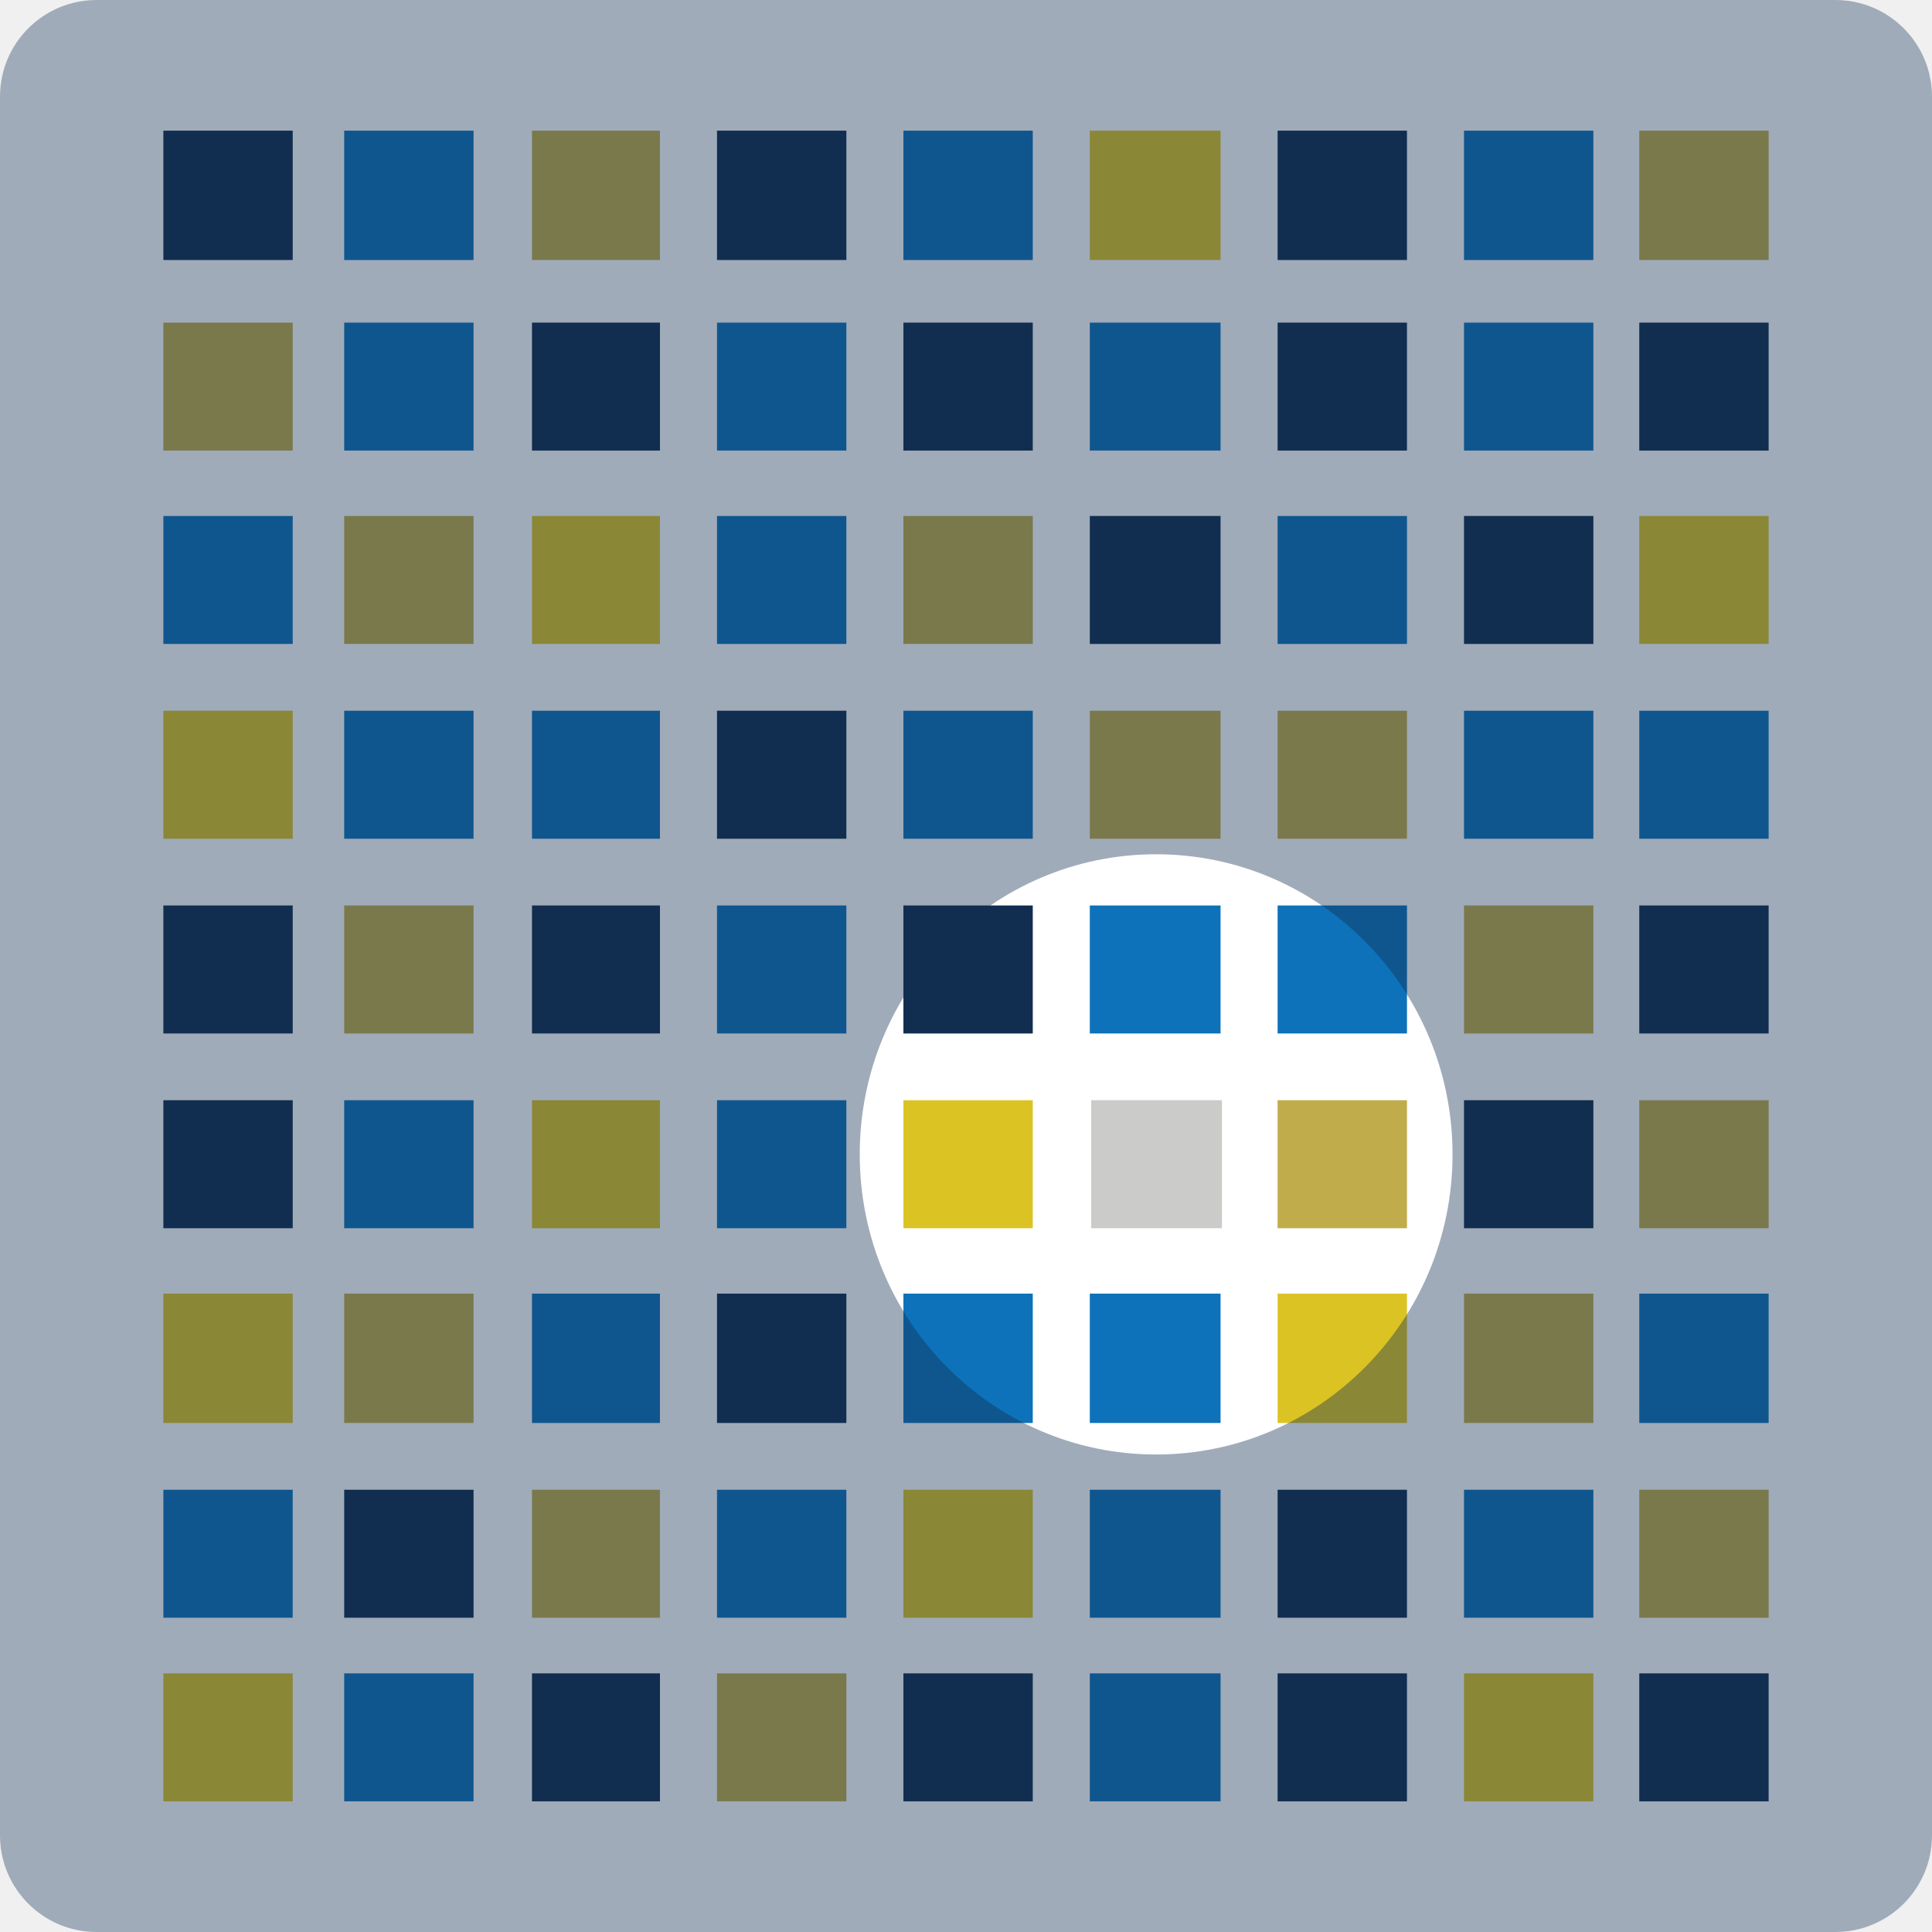
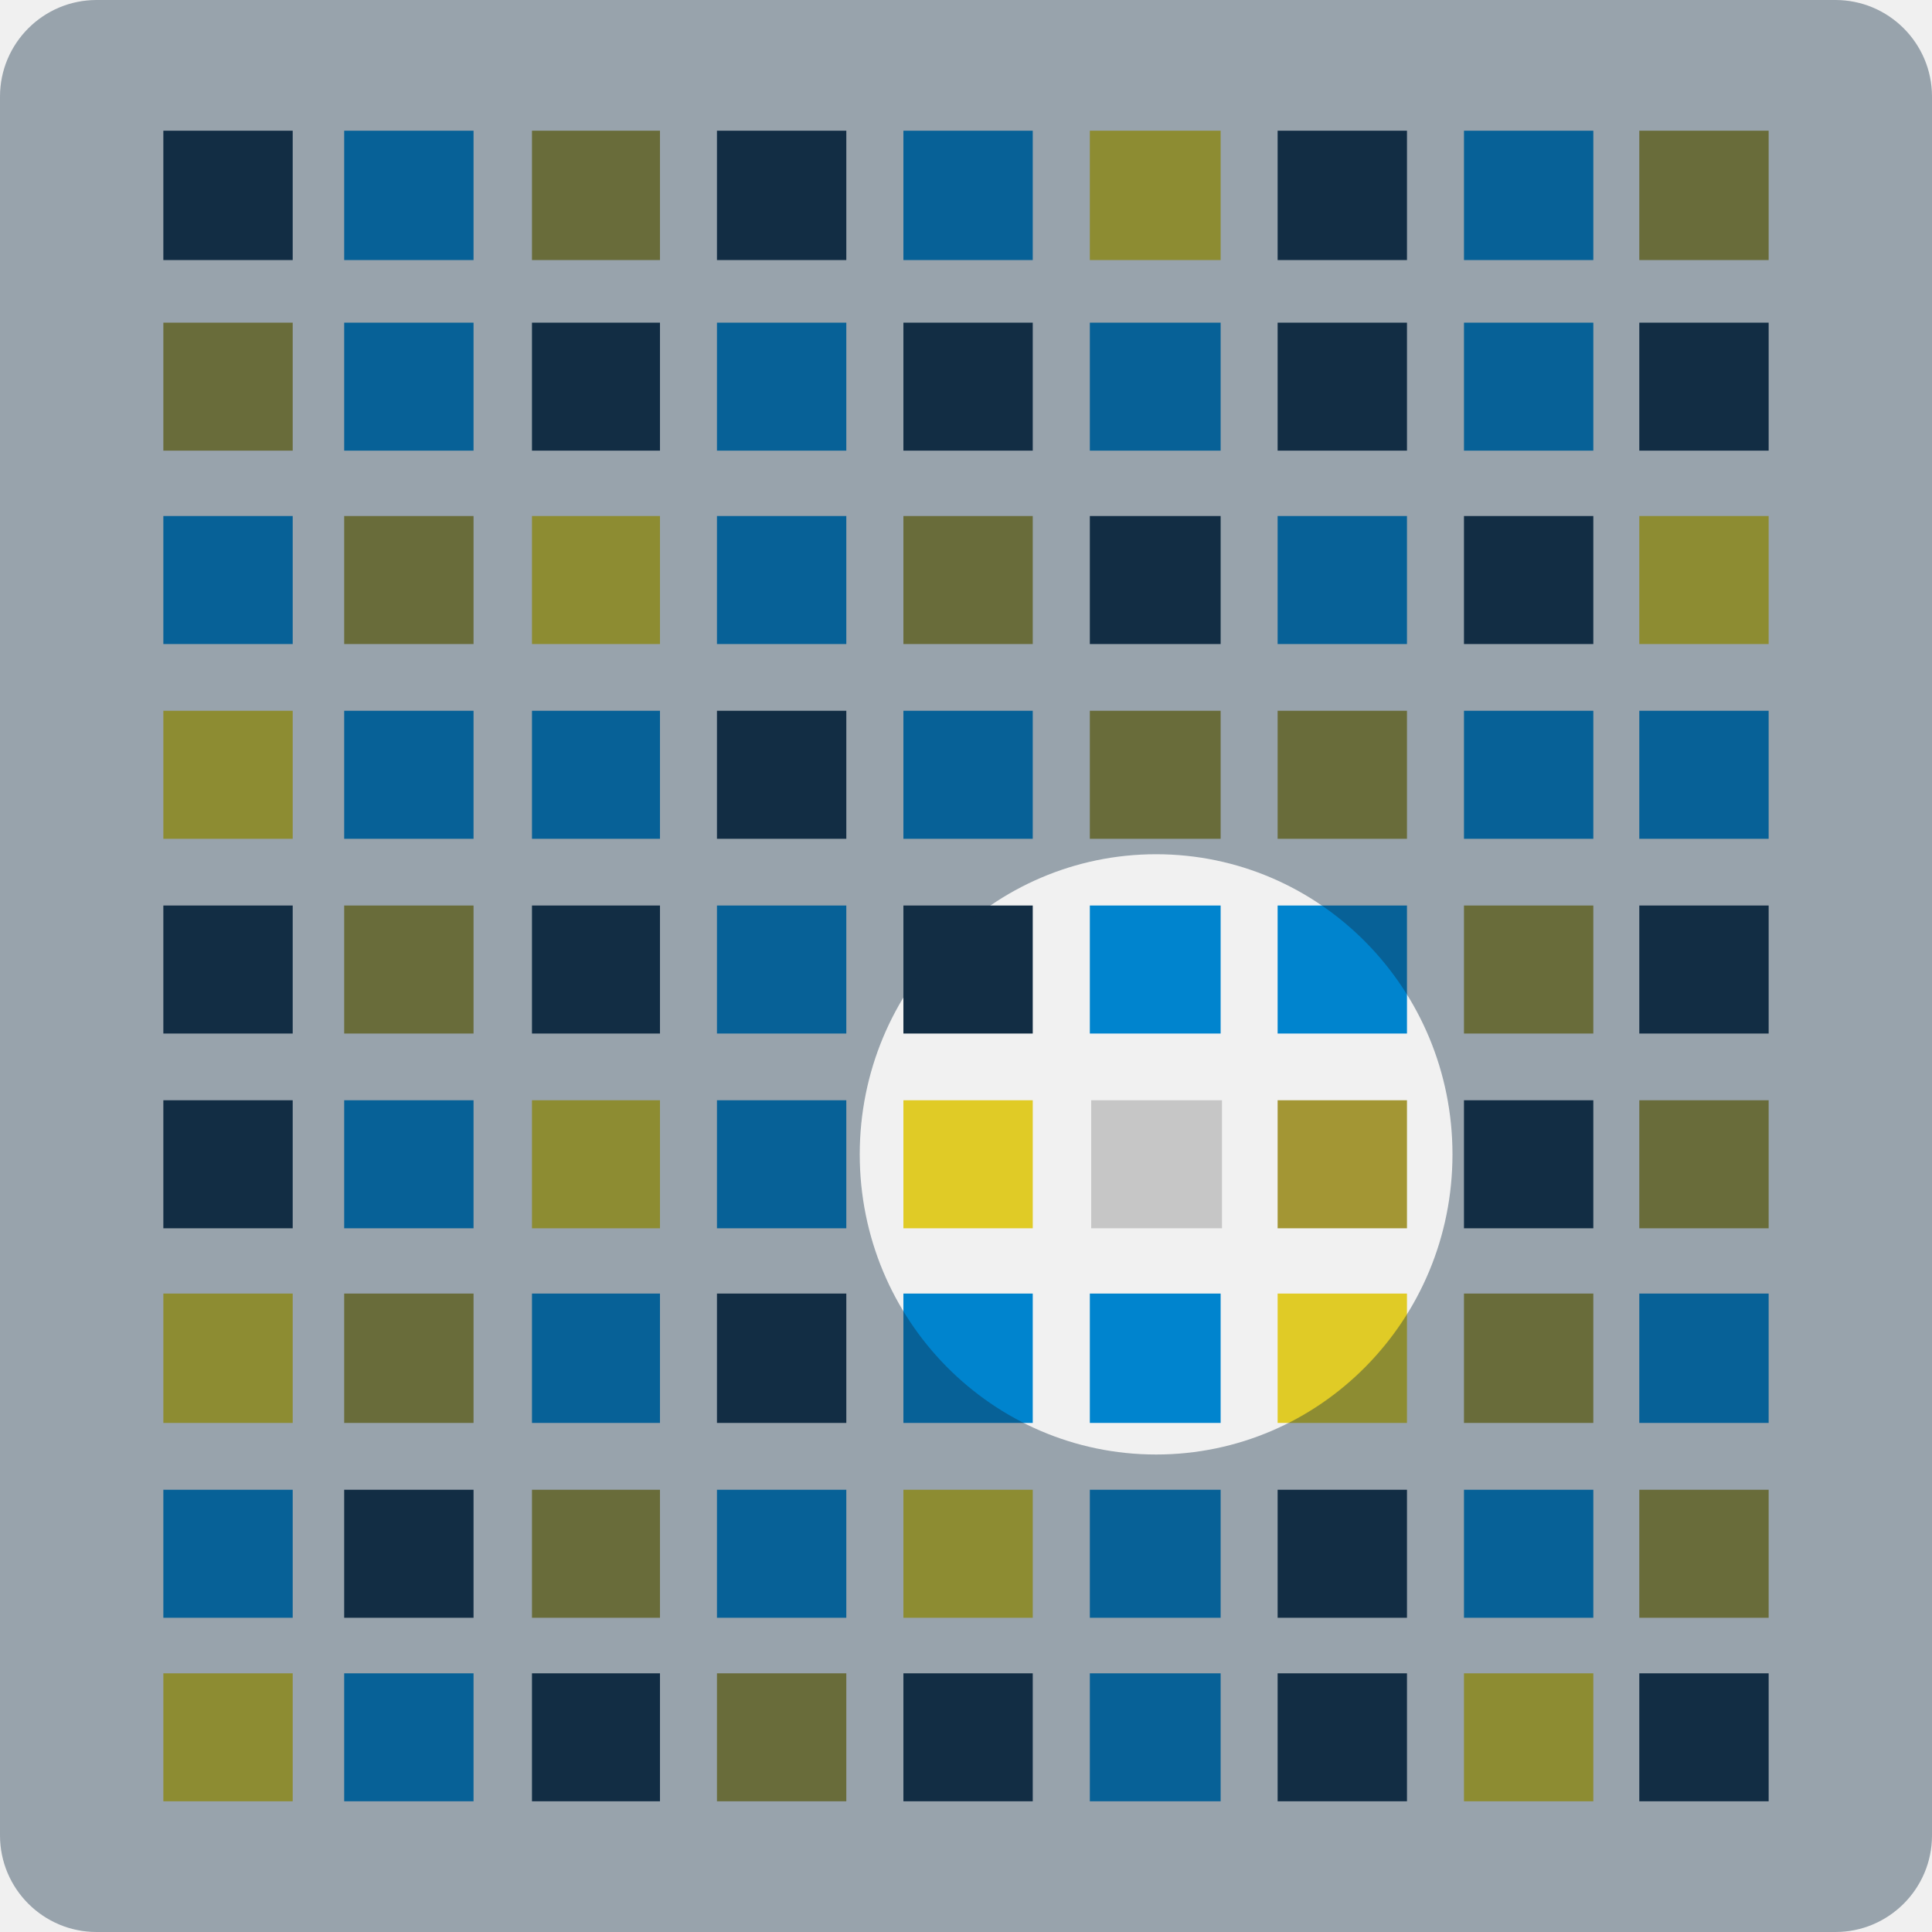
- <svg xmlns="http://www.w3.org/2000/svg" id="Layer_1" data-name="Layer 1" viewBox="0 0 2000 2000">
-   <defs>
-     <style>.cls-1{fill:none;}.cls-2{clip-path:url(#clip-path);}.cls-3{fill:#fff;}.cls-4{fill:#0d72b9;}.cls-5,.cls-9{fill:#112e50;}.cls-6{fill:#dbc324;}.cls-7{fill:#c0ac4a;}.cls-8{fill:#cbcbca;}.cls-9{opacity:0.4;}</style>
-     <clipPath id="clip-path">
-       <rect class="cls-1" width="2000" height="2000" rx="100" ry="100" />
-     </clipPath>
-   </defs>
-   <g class="cls-2">
-     <rect class="cls-3" width="2000" height="2000" />
-     <rect class="cls-4" x="1515.53" y="333.99" width="133.92" height="132.48" />
-     <rect class="cls-5" x="1322.57" y="1542.17" width="133.92" height="132.48" />
-     <rect class="cls-4" x="1128.16" y="1542.17" width="135.36" height="132.48" />
-     <rect class="cls-6" x="935.2" y="1542.17" width="133.92" height="132.48" />
-     <rect class="cls-4" x="742.24" y="1542.17" width="133.92" height="132.48" />
-     <rect class="cls-7" x="550.71" y="1542.17" width="132.48" height="132.48" />
-     <rect class="cls-5" x="356.31" y="1542.17" width="133.92" height="132.48" />
-     <rect class="cls-5" x="1515.53" y="534.15" width="133.92" height="132.48" />
-     <rect class="cls-6" x="1322.57" y="1339.13" width="133.92" height="133.92" />
-     <rect class="cls-4" x="1128.16" y="1339.13" width="135.36" height="133.92" />
-     <rect class="cls-8" x="1129.6" y="1138.96" width="135.36" height="132.48" />
-     <rect class="cls-4" x="1128.16" y="937.36" width="135.36" height="132.48" />
-     <rect class="cls-4" x="935.2" y="1339.13" width="133.92" height="133.92" />
-     <rect class="cls-5" x="742.24" y="1339.13" width="133.92" height="133.92" />
-     <rect class="cls-4" x="550.71" y="1339.13" width="132.48" height="133.92" />
-     <rect class="cls-7" x="356.31" y="1339.13" width="133.92" height="133.92" />
-     <rect class="cls-4" x="1515.53" y="735.76" width="133.92" height="132.48" />
-     <rect class="cls-7" x="1322.57" y="1138.96" width="133.92" height="132.48" />
-     <rect class="cls-6" x="935.2" y="1138.96" width="133.92" height="132.48" />
-     <rect class="cls-4" x="742.24" y="1138.96" width="133.92" height="132.48" />
-     <rect class="cls-6" x="550.71" y="1138.96" width="132.48" height="132.48" />
-     <rect class="cls-4" x="356.31" y="1138.96" width="133.92" height="132.48" />
-     <rect class="cls-7" x="1515.53" y="937.36" width="133.92" height="132.48" />
-     <rect class="cls-4" x="1322.57" y="937.36" width="133.92" height="132.48" />
-     <rect class="cls-5" x="935.2" y="937.36" width="133.92" height="132.48" />
-     <rect class="cls-4" x="742.24" y="937.36" width="133.92" height="132.48" />
-     <rect class="cls-5" x="550.71" y="937.36" width="132.48" height="132.48" />
-     <rect class="cls-7" x="356.31" y="937.36" width="133.92" height="132.48" />
-     <rect class="cls-5" x="1515.53" y="1138.96" width="133.92" height="132.48" />
-     <rect class="cls-7" x="1322.57" y="735.76" width="133.92" height="132.48" />
-     <rect class="cls-7" x="1128.16" y="735.76" width="135.36" height="132.48" />
-     <rect class="cls-4" x="935.2" y="735.76" width="133.92" height="132.48" />
-     <rect class="cls-5" x="742.24" y="735.76" width="133.92" height="132.48" />
-     <rect class="cls-4" x="550.71" y="735.76" width="132.48" height="132.48" />
-     <rect class="cls-4" x="356.31" y="735.76" width="133.92" height="132.48" />
-     <rect class="cls-7" x="1515.53" y="1339.13" width="133.92" height="133.92" />
-     <rect class="cls-4" x="1322.57" y="534.15" width="133.92" height="132.48" />
-     <rect class="cls-5" x="1128.16" y="534.15" width="135.36" height="132.48" />
-     <rect class="cls-7" x="935.2" y="534.15" width="133.92" height="132.48" />
-     <rect class="cls-4" x="742.24" y="534.15" width="133.92" height="132.48" />
-     <rect class="cls-6" x="550.71" y="534.15" width="132.48" height="132.48" />
-     <rect class="cls-7" x="356.31" y="534.15" width="133.92" height="132.48" />
-     <rect class="cls-4" x="1515.53" y="1542.17" width="133.92" height="132.48" />
-     <rect class="cls-5" x="1322.57" y="333.99" width="133.92" height="132.48" />
-     <rect class="cls-4" x="1128.16" y="333.99" width="135.36" height="132.48" />
-     <rect class="cls-5" x="935.2" y="333.99" width="133.92" height="132.48" />
-     <rect class="cls-4" x="742.24" y="333.99" width="133.92" height="132.48" />
-     <rect class="cls-5" x="550.71" y="333.99" width="132.48" height="132.48" />
-     <rect class="cls-4" x="356.31" y="333.99" width="133.92" height="132.48" />
-     <rect class="cls-6" x="1515.53" y="1732.25" width="133.92" height="132.48" />
-     <rect class="cls-5" x="1322.57" y="135.27" width="133.92" height="133.92" />
-     <rect class="cls-6" x="1128.16" y="135.27" width="135.36" height="133.92" />
-     <rect class="cls-4" x="935.2" y="135.27" width="133.92" height="133.92" />
-     <rect class="cls-5" x="742.24" y="135.27" width="133.92" height="133.92" />
-     <rect class="cls-7" x="550.71" y="135.27" width="132.48" height="133.92" />
-     <rect class="cls-4" x="356.31" y="135.27" width="133.92" height="133.92" />
-     <rect class="cls-4" x="356.31" y="1732.25" width="133.92" height="132.48" />
-     <rect class="cls-5" x="550.71" y="1732.25" width="132.48" height="132.48" />
-     <rect class="cls-7" x="1696.97" y="1542.17" width="133.92" height="132.48" />
-     <rect class="cls-4" x="1696.97" y="1339.13" width="133.92" height="133.92" />
-     <rect class="cls-7" x="1696.97" y="1138.96" width="133.92" height="132.48" />
-     <rect class="cls-5" x="1696.97" y="937.36" width="133.92" height="132.48" />
-     <rect class="cls-4" x="1696.97" y="735.76" width="133.92" height="132.48" />
-     <rect class="cls-6" x="1696.97" y="534.15" width="133.92" height="132.48" />
-     <rect class="cls-5" x="1696.97" y="333.99" width="133.92" height="132.48" />
-     <rect class="cls-7" x="1696.97" y="135.27" width="133.92" height="133.92" />
-     <rect class="cls-5" x="1696.97" y="1732.25" width="133.92" height="132.48" />
-     <rect class="cls-7" x="742.24" y="1732.25" width="133.92" height="132.48" />
-     <rect class="cls-5" x="935.2" y="1732.25" width="133.92" height="132.48" />
-     <rect class="cls-7" x="169.11" y="333.99" width="133.92" height="132.48" />
-     <rect class="cls-4" x="169.11" y="534.15" width="133.92" height="132.48" />
-     <rect class="cls-6" x="169.11" y="735.76" width="133.92" height="132.48" />
-     <rect class="cls-5" x="169.11" y="937.36" width="133.92" height="132.48" />
-     <rect class="cls-5" x="169.11" y="1138.96" width="133.92" height="132.48" />
-     <rect class="cls-6" x="169.11" y="1339.13" width="133.92" height="133.92" />
-     <rect class="cls-4" x="169.11" y="1542.17" width="133.92" height="132.48" />
-     <rect class="cls-6" x="169.11" y="1732.25" width="133.92" height="132.48" />
-     <rect class="cls-5" x="169.11" y="135.27" width="133.92" height="133.92" />
-     <rect class="cls-4" x="1128.16" y="1732.25" width="135.36" height="132.48" />
-     <rect class="cls-5" x="1322.57" y="1732.25" width="133.92" height="132.48" />
-     <rect class="cls-4" x="1515.53" y="135.27" width="133.92" height="133.92" />
-     <path class="cls-9" d="M0,0H2000V2000H0ZM1196.8,1505.69c169.46,0,306.85-139.09,306.85-310.68S1366.26,884.33,1196.8,884.33,890,1023.43,890,1195,1027.33,1505.69,1196.8,1505.69Z" />
+ <svg xmlns="http://www.w3.org/2000/svg" xmlns:xlink="http://www.w3.org/1999/xlink" version="1.1" id="Layer_1" x="0px" y="0px" viewBox="0 0 2000 2000" style="enable-background:new 0 0 2000 2000;" xml:space="preserve">
+   <style type="text/css">
+ 	.st0{clip-path:url(#SVGID_2_);}
+ 	.st1{fill:#F1F1F1;}
+ 	.st2{fill:#0084CE;}
+ 	.st3{fill:#122D44;}
+ 	.st4{fill:#E0CB26;}
+ 	.st5{fill:#A39634;}
+ 	.st6{fill:#C6C6C6;}
+ 	.st7{opacity:0.4;fill:#122D44;enable-background:new    ;}
+ </style>
+   <g>
+     <g>
+       <defs>
+         <path id="SVGID_1_" d="M100,0h1800c55.2,0,100,44.8,100,100v1800c0,55.2-44.8,100-100,100H100c-55.2,0-100-44.8-100-100V100     C0,44.8,44.8,0,100,0z" />
+       </defs>
+       <clipPath id="SVGID_2_">
+         <use xlink:href="#SVGID_1_" style="overflow:visible;" />
+       </clipPath>
+       <g class="st0">
+         <rect class="st1" width="2000" height="2000" />
+         <rect x="1515.5" y="334" class="st2" width="133.9" height="132.5" />
+         <rect x="1322.6" y="1542.2" class="st3" width="133.9" height="132.5" />
+         <rect x="1128.2" y="1542.2" class="st2" width="135.4" height="132.5" />
+         <rect x="935.2" y="1542.2" class="st4" width="133.9" height="132.5" />
+         <rect x="742.2" y="1542.2" class="st2" width="133.9" height="132.5" />
+         <rect x="550.7" y="1542.2" class="st5" width="132.5" height="132.5" />
+         <rect x="356.3" y="1542.2" class="st3" width="133.9" height="132.5" />
+         <rect x="1515.5" y="534.2" class="st3" width="133.9" height="132.5" />
+         <rect x="1322.6" y="1339.1" class="st4" width="133.9" height="133.9" />
+         <rect x="1128.2" y="1339.1" class="st2" width="135.4" height="133.9" />
+         <rect x="1129.6" y="1139" class="st6" width="135.4" height="132.5" />
+         <rect x="1128.2" y="937.4" class="st2" width="135.4" height="132.5" />
+         <rect x="935.2" y="1339.1" class="st2" width="133.9" height="133.9" />
+         <rect x="742.2" y="1339.1" class="st3" width="133.9" height="133.9" />
+         <rect x="550.7" y="1339.1" class="st2" width="132.5" height="133.9" />
+         <rect x="356.3" y="1339.1" class="st5" width="133.9" height="133.9" />
+         <rect x="1515.5" y="735.8" class="st2" width="133.9" height="132.5" />
+         <rect x="1322.6" y="1139" class="st5" width="133.9" height="132.5" />
+         <rect x="935.2" y="1139" class="st4" width="133.9" height="132.5" />
+         <rect x="742.2" y="1139" class="st2" width="133.9" height="132.5" />
+         <rect x="550.7" y="1139" class="st4" width="132.5" height="132.5" />
+         <rect x="356.3" y="1139" class="st2" width="133.9" height="132.5" />
+         <rect x="1515.5" y="937.4" class="st5" width="133.9" height="132.5" />
+         <rect x="1322.6" y="937.4" class="st2" width="133.9" height="132.5" />
+         <rect x="935.2" y="937.4" class="st3" width="133.9" height="132.5" />
+         <rect x="742.2" y="937.4" class="st2" width="133.9" height="132.5" />
+         <rect x="550.7" y="937.4" class="st3" width="132.5" height="132.5" />
+         <rect x="356.3" y="937.4" class="st5" width="133.9" height="132.5" />
+         <rect x="1515.5" y="1139" class="st3" width="133.9" height="132.5" />
+         <rect x="1322.6" y="735.8" class="st5" width="133.9" height="132.5" />
+         <rect x="1128.2" y="735.8" class="st5" width="135.4" height="132.5" />
+         <rect x="935.2" y="735.8" class="st2" width="133.9" height="132.5" />
+         <rect x="742.2" y="735.8" class="st3" width="133.9" height="132.5" />
+         <rect x="550.7" y="735.8" class="st2" width="132.5" height="132.5" />
+         <rect x="356.3" y="735.8" class="st2" width="133.9" height="132.5" />
+         <rect x="1515.5" y="1339.1" class="st5" width="133.9" height="133.9" />
+         <rect x="1322.6" y="534.2" class="st2" width="133.9" height="132.5" />
+         <rect x="1128.2" y="534.2" class="st3" width="135.4" height="132.5" />
+         <rect x="935.2" y="534.2" class="st5" width="133.9" height="132.5" />
+         <rect x="742.2" y="534.2" class="st2" width="133.9" height="132.5" />
+         <rect x="550.7" y="534.2" class="st4" width="132.5" height="132.5" />
+         <rect x="356.3" y="534.2" class="st5" width="133.9" height="132.5" />
+         <rect x="1515.5" y="1542.2" class="st2" width="133.9" height="132.5" />
+         <rect x="1322.6" y="334" class="st3" width="133.9" height="132.5" />
+         <rect x="1128.2" y="334" class="st2" width="135.4" height="132.5" />
+         <rect x="935.2" y="334" class="st3" width="133.9" height="132.5" />
+         <rect x="742.2" y="334" class="st2" width="133.9" height="132.5" />
+         <rect x="550.7" y="334" class="st3" width="132.5" height="132.5" />
+         <rect x="356.3" y="334" class="st2" width="133.9" height="132.5" />
+         <rect x="1515.5" y="1732.2" class="st4" width="133.9" height="132.5" />
+         <rect x="1322.6" y="135.3" class="st3" width="133.9" height="133.9" />
+         <rect x="1128.2" y="135.3" class="st4" width="135.4" height="133.9" />
+         <rect x="935.2" y="135.3" class="st2" width="133.9" height="133.9" />
+         <rect x="742.2" y="135.3" class="st3" width="133.9" height="133.9" />
+         <rect x="550.7" y="135.3" class="st5" width="132.5" height="133.9" />
+         <rect x="356.3" y="135.3" class="st2" width="133.9" height="133.9" />
+         <rect x="356.3" y="1732.2" class="st2" width="133.9" height="132.5" />
+         <rect x="550.7" y="1732.2" class="st3" width="132.5" height="132.5" />
+         <rect x="1697" y="1542.2" class="st5" width="133.9" height="132.5" />
+         <rect x="1697" y="1339.1" class="st2" width="133.9" height="133.9" />
+         <rect x="1697" y="1139" class="st5" width="133.9" height="132.5" />
+         <rect x="1697" y="937.4" class="st3" width="133.9" height="132.5" />
+         <rect x="1697" y="735.8" class="st2" width="133.9" height="132.5" />
+         <rect x="1697" y="534.2" class="st4" width="133.9" height="132.5" />
+         <rect x="1697" y="334" class="st3" width="133.9" height="132.5" />
+         <rect x="1697" y="135.3" class="st5" width="133.9" height="133.9" />
+         <rect x="1697" y="1732.2" class="st3" width="133.9" height="132.5" />
+         <rect x="742.2" y="1732.2" class="st5" width="133.9" height="132.5" />
+         <rect x="935.2" y="1732.2" class="st3" width="133.9" height="132.5" />
+         <rect x="169.1" y="334" class="st5" width="133.9" height="132.5" />
+         <rect x="169.1" y="534.2" class="st2" width="133.9" height="132.5" />
+         <rect x="169.1" y="735.8" class="st4" width="133.9" height="132.5" />
+         <rect x="169.1" y="937.4" class="st3" width="133.9" height="132.5" />
+         <rect x="169.1" y="1139" class="st3" width="133.9" height="132.5" />
+         <rect x="169.1" y="1339.1" class="st4" width="133.9" height="133.9" />
+         <rect x="169.1" y="1542.2" class="st2" width="133.9" height="132.5" />
+         <rect x="169.1" y="1732.2" class="st4" width="133.9" height="132.5" />
+         <rect x="169.1" y="135.3" class="st3" width="133.9" height="133.9" />
+         <rect x="1128.2" y="1732.2" class="st2" width="135.4" height="132.5" />
+         <rect x="1322.6" y="1732.2" class="st3" width="133.9" height="132.5" />
+         <rect x="1515.5" y="135.3" class="st2" width="133.9" height="133.9" />
+         <path class="st7" d="M0,0h2000v2000H0V0z M1196.8,1505.7c169.5,0,306.8-139.1,306.8-310.7s-137.4-310.7-306.8-310.7     S890,1023.4,890,1195S1027.3,1505.7,1196.8,1505.7z" />
+       </g>
+     </g>
  </g>
</svg>
